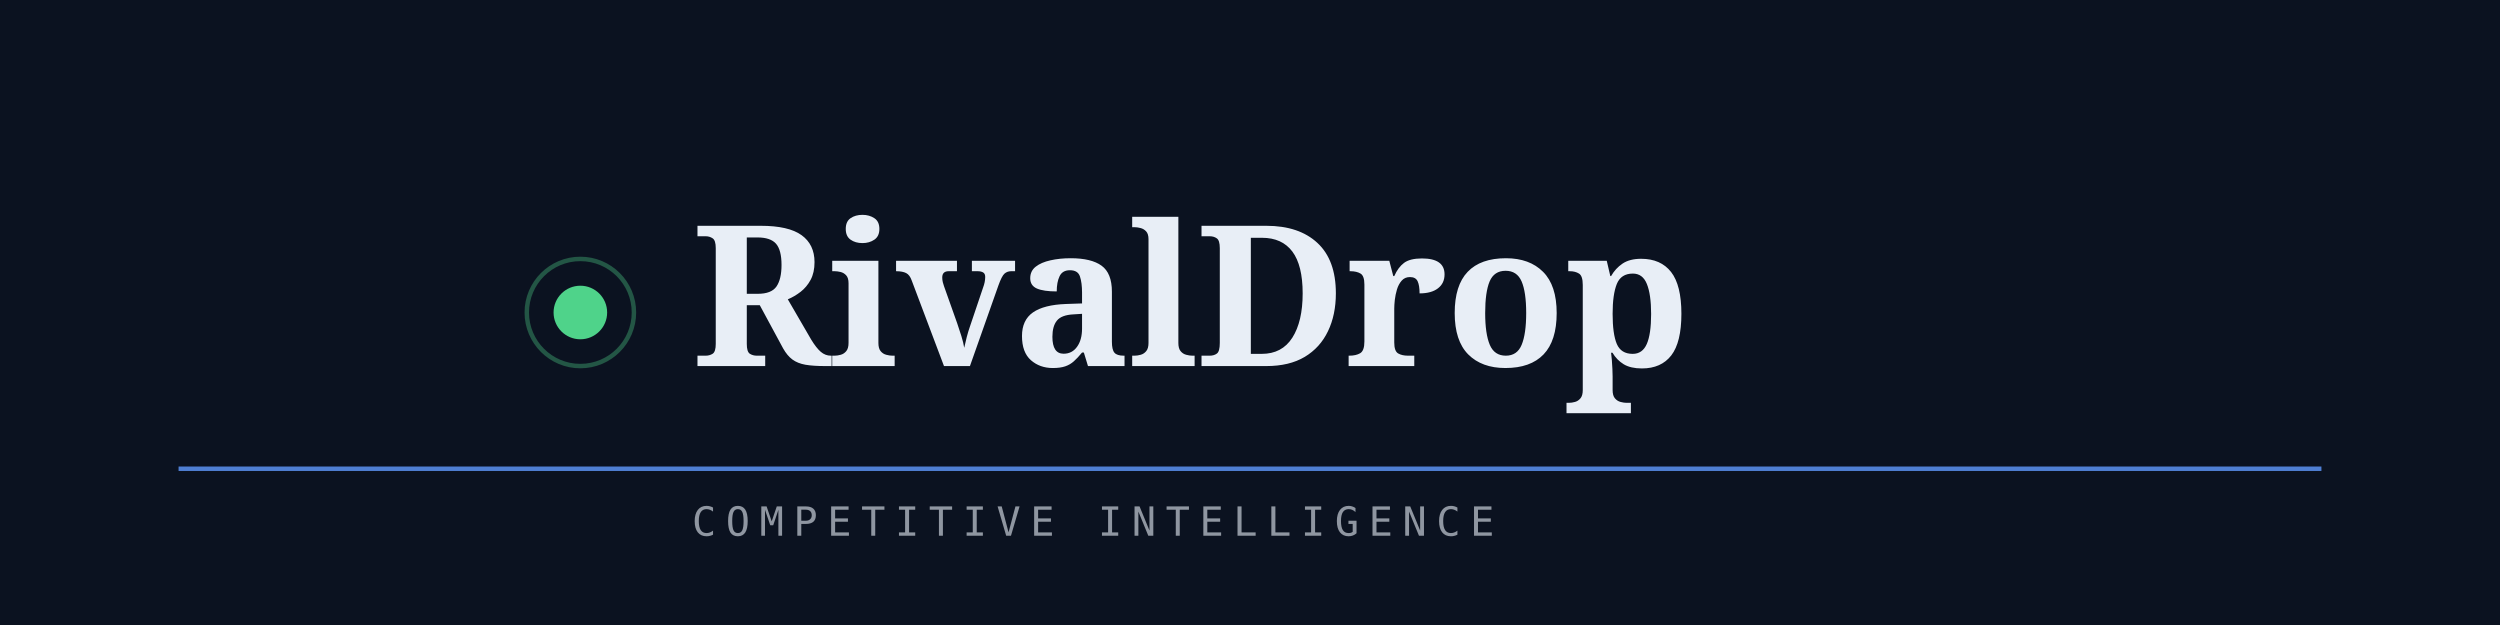
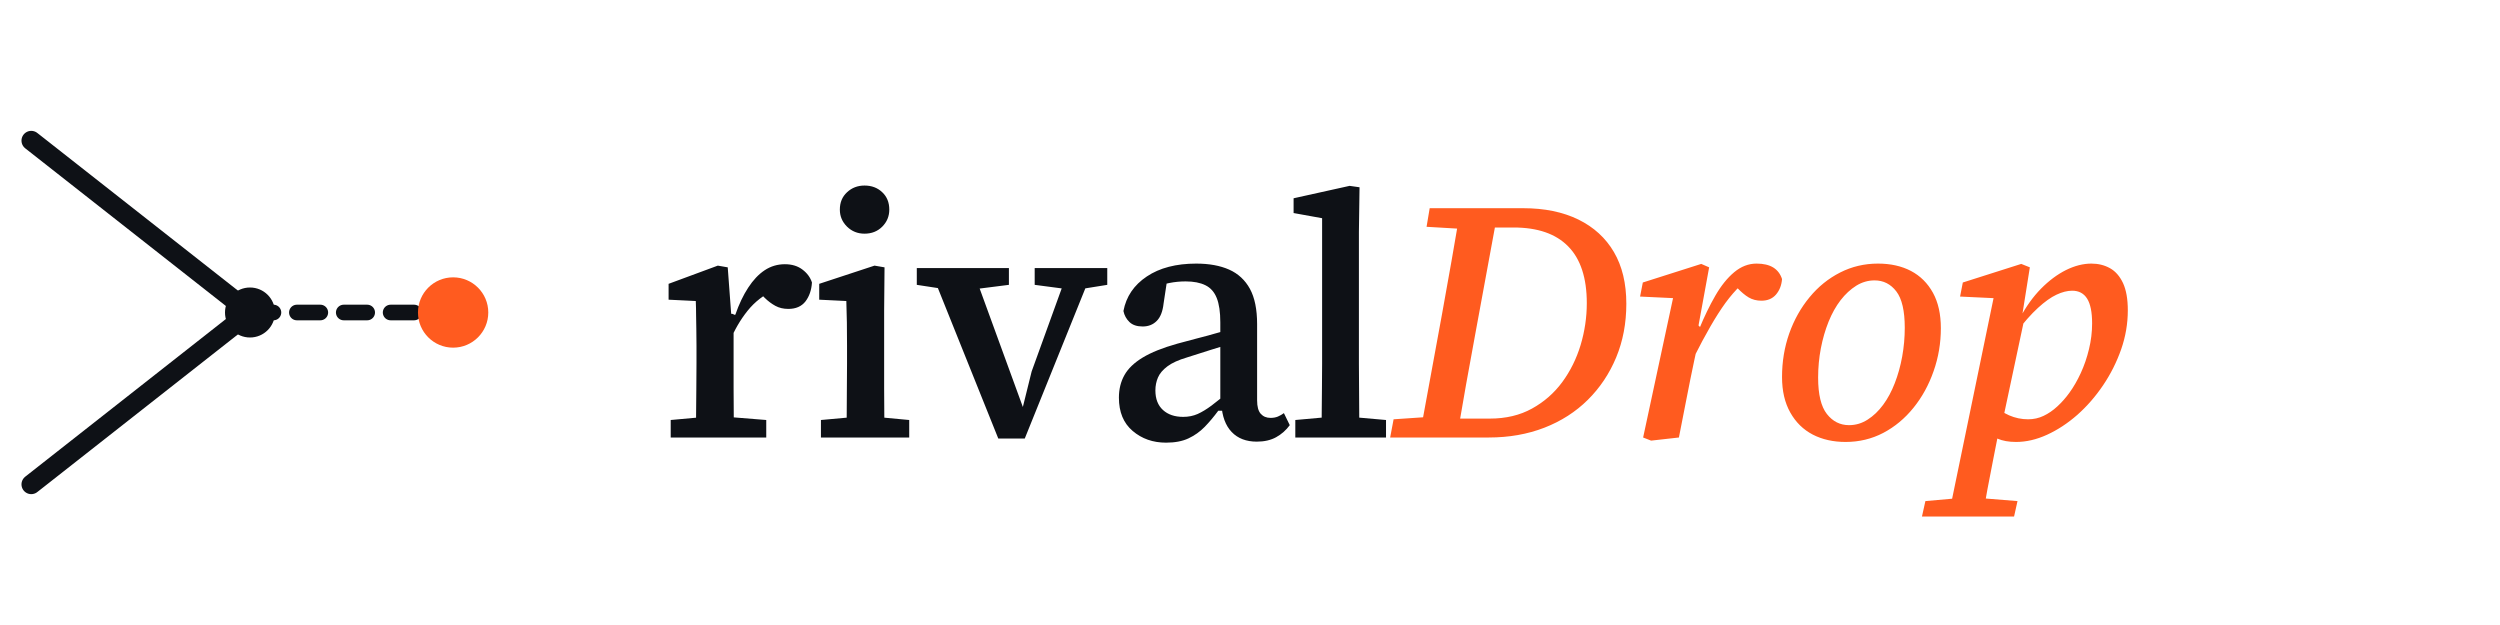
- <svg xmlns="http://www.w3.org/2000/svg" viewBox="0 0 560 140" width="560" height="140" role="img" aria-label="RivalDrop">
-   <style>
-     .night   { fill: #0B1220; }
-     .chalk   { fill: #E8EEF6; }
-     .signal  { fill: #4FD38A; }
-     .radar   { stroke: #4F7FD3; stroke-width: 1; }
-     .display { font-family: "Source Serif 4", "Fraunces", Georgia, serif; font-weight: 700; }
-     .mono    { font-family: "JetBrains Mono", ui-monospace, monospace; font-weight: 500; letter-spacing: 0.24em; }
-   </style>
-   <rect class="night" width="560" height="140" />
-   <line class="radar" x1="40" y1="105" x2="520" y2="105" />
-   <circle class="signal" cx="130" cy="70" r="6" />
-   <circle cx="130" cy="70" r="12" fill="none" stroke="#4FD38A" stroke-width="1" opacity="0.35" />
-   <text class="display chalk" x="155" y="82" font-size="44" letter-spacing="-0.01em">RivalDrop</text>
-   <text class="mono chalk" x="155" y="120" font-size="9" opacity="0.6">COMPETITIVE  INTELLIGENCE</text>
+ <svg xmlns="http://www.w3.org/2000/svg" viewBox="0 0 320 80" role="img" aria-label="rivalDrop">
+   <g transform="translate(0,8)">
+     <line x1="4" y1="10" x2="32" y2="32" stroke="#0E1116" stroke-width="2.5" stroke-linecap="round" />
+     <line x1="4" y1="54" x2="32" y2="32" stroke="#0E1116" stroke-width="2.5" stroke-linecap="round" />
+     <line x1="32" y1="32" x2="60" y2="32" stroke="#0E1116" stroke-width="2" stroke-linecap="round" stroke-dasharray="3 3" />
+     <circle cx="32" cy="32" r="3.2" fill="#0E1116" />
+     <circle cx="58" cy="32" r="4.5" fill="#FF5B1F" />
+   </g>
+   <g aria-hidden="true">
+     <path fill="#0E1116" d="M98.08 56L85.85 56L85.85 53.76L90.69 53.32L92.62 53.32L98.08 53.76L98.08 56ZM93.94 56L89.06 56Q89.10 54.68 89.10 53.05Q89.10 51.42 89.13 49.71Q89.15 47.99 89.15 46.54L89.15 46.54L89.15 44.21Q89.15 43.06 89.13 42.14Q89.10 41.22 89.10 40.34Q89.10 39.46 89.06 38.53L89.06 38.53L85.58 38.36L85.58 36.33L91.88 34L93.15 34.22L93.59 40.16L93.90 40.20L93.90 46.54Q93.90 47.99 93.90 49.71Q93.90 51.42 93.92 53.05Q93.94 54.68 93.94 56L93.94 56ZM93.42 43.68L93.42 43.68L93.02 40.29L94.12 40.29Q94.82 38.27 95.77 36.82Q96.72 35.36 97.88 34.59Q99.05 33.82 100.46 33.82L100.46 33.82Q101.82 33.82 102.72 34.51Q103.62 35.19 103.93 36.16L103.93 36.16Q103.84 37.61 103.10 38.58Q102.35 39.54 100.90 39.54L100.90 39.54Q99.97 39.54 99.25 39.15Q98.52 38.75 97.90 38.14L97.90 38.14L96.89 37.12L99.18 37.08Q97.07 38.05 95.68 39.79Q94.30 41.52 93.42 43.68Z M116.38 56L105.08 56L105.08 53.76L109.92 53.32L111.68 53.32L116.38 53.76L116.38 56ZM113.22 56L108.33 56Q108.38 54.68 108.38 53.05Q108.38 51.42 108.40 49.71Q108.42 47.99 108.42 46.54L108.42 46.54L108.42 44.25Q108.42 42.62 108.40 41.28Q108.38 39.94 108.33 38.53L108.33 38.53L104.86 38.36L104.86 36.33L111.94 34L113.22 34.22L113.17 39.76L113.17 46.54Q113.17 47.99 113.17 49.71Q113.17 51.42 113.19 53.05Q113.22 54.68 113.22 56L113.22 56ZM110.66 29.91L110.66 29.91Q109.34 29.91 108.42 29.01Q107.50 28.10 107.50 26.83L107.50 26.83Q107.50 25.46 108.42 24.61Q109.34 23.75 110.66 23.75L110.66 23.75Q112.03 23.75 112.93 24.61Q113.83 25.46 113.83 26.83L113.83 26.83Q113.83 28.10 112.93 29.01Q112.03 29.91 110.66 29.91Z M131.17 56.13L127.78 56.13L119.02 34.31L124.44 34.31L131.08 52.52L130.82 52.52L132.05 47.55L136.84 34.31L139.97 34.31L131.17 56.13ZM121.40 37.08L117.35 36.46L117.35 34.31L129.14 34.31L129.14 36.46L124.26 37.08L121.40 37.08ZM136.84 37.04L132.44 36.46L132.44 34.31L141.73 34.31L141.73 36.46L138.12 37.04L136.84 37.04Z M149.25 56.66L149.25 56.66Q146.74 56.66 144.98 55.16Q143.22 53.67 143.22 50.90L143.22 50.90Q143.22 49.27 143.93 48.01Q144.63 46.76 146.26 45.77Q147.89 44.78 150.70 43.99L150.70 43.99Q151.94 43.64 153.17 43.33Q154.40 43.02 155.61 42.67Q156.82 42.32 158.05 42.01L158.05 42.01L158.05 43.86Q156.51 44.30 154.99 44.78Q153.48 45.26 151.94 45.75L151.94 45.75Q150.31 46.23 149.43 46.89Q148.55 47.55 148.22 48.32Q147.89 49.09 147.89 49.97L147.89 49.97Q147.89 51.60 148.86 52.48Q149.82 53.36 151.45 53.36L151.45 53.36Q152.46 53.36 153.30 52.99Q154.14 52.61 155.08 51.91Q156.03 51.20 157.30 50.10L157.30 50.10L157.57 52.57L155.94 52.57Q155.10 53.71 154.20 54.64Q153.30 55.56 152.13 56.11Q150.97 56.66 149.25 56.66ZM160.87 56.53L160.87 56.53Q158.84 56.53 157.66 55.30Q156.47 54.06 156.34 51.73L156.34 51.73L156.20 51.64L156.20 41.26Q156.20 39.28 155.74 38.14Q155.28 36.99 154.29 36.51Q153.30 36.02 151.76 36.02L151.76 36.02Q150.70 36.02 149.69 36.22Q148.68 36.42 147.62 36.86L147.62 36.86L149.52 35.01L148.94 38.84Q148.77 40.38 148.06 41.08Q147.36 41.79 146.26 41.79L146.26 41.79Q145.16 41.79 144.57 41.22Q143.97 40.64 143.80 39.81L143.80 39.81Q144.32 37.04 146.79 35.39Q149.25 33.74 153.12 33.74L153.12 33.74Q155.59 33.74 157.33 34.51Q159.06 35.28 159.99 36.97Q160.91 38.66 160.91 41.48L160.91 41.48L160.91 51.25Q160.91 52.44 161.37 52.96Q161.84 53.49 162.63 53.49L162.63 53.49Q163.16 53.49 163.57 53.32Q163.99 53.14 164.34 52.88L164.34 52.88L165.09 54.42Q164.39 55.38 163.35 55.96Q162.32 56.53 160.87 56.53Z M177.41 56L165.80 56L165.80 53.76L170.68 53.32L172.44 53.32L177.41 53.76L177.41 56ZM174.02 56L169.14 56Q169.18 54.42 169.18 52.83Q169.18 51.25 169.21 49.66Q169.23 48.08 169.23 46.54L169.23 46.54L169.23 27.93L165.58 27.27L165.58 25.38L172.75 23.79L174.02 23.97L173.94 29.69L173.94 46.54Q173.94 48.08 173.96 49.66Q173.98 51.25 173.98 52.83Q173.98 54.42 174.02 56L174.02 56Z" />
+     <path fill="#FF5B1F" d="M183.88 56L177.94 56L178.38 53.67L183.53 53.32L184.10 53.32L183.88 56ZM186.48 56L181.68 56L184.58 40.20Q185.20 36.82 185.79 33.43Q186.39 30.04 186.96 26.65L186.96 26.65L191.80 26.65L188.90 42.40Q188.28 45.79 187.66 49.20Q187.05 52.61 186.48 56L186.48 56ZM187.88 29.34L182.60 29.03L183.00 26.65L188.81 26.65L188.59 29.34L187.88 29.34ZM190.57 56L184.41 56L184.58 53.58L190.70 53.58Q193.78 53.58 196.09 52.30Q198.40 51.03 199.96 48.92Q201.52 46.80 202.32 44.16Q203.11 41.52 203.11 38.80L203.11 38.80Q203.11 33.96 200.73 31.54Q198.36 29.12 193.74 29.12L193.74 29.12L189.20 29.12L189.42 26.65L194.97 26.65Q199.06 26.65 202.03 28.10Q205.00 29.56 206.58 32.26Q208.17 34.97 208.17 38.88L208.17 38.88Q208.17 42.62 206.87 45.75Q205.57 48.87 203.24 51.18Q200.91 53.49 197.67 54.75Q194.44 56 190.57 56L190.57 56Z M216.79 45.79L216.79 45.79L216.53 42.10L217.50 42.10Q218.46 39.76 219.56 37.85Q220.66 35.94 221.98 34.84Q223.30 33.74 224.84 33.74L224.84 33.74Q226.16 33.74 226.98 34.24Q227.79 34.75 228.10 35.72L228.10 35.72Q228.01 36.90 227.33 37.70Q226.65 38.49 225.46 38.49L225.46 38.49Q224.54 38.49 223.83 38.07Q223.13 37.65 222.38 36.86L222.38 36.86L221.68 36.11L224.05 36.42L222.78 36.55Q221.81 37.48 220.86 38.77Q219.92 40.07 218.93 41.79Q217.94 43.50 216.79 45.79ZM211.34 56.40L210.32 56L214.42 36.90L215.43 38.22L209.93 37.96L210.28 36.16L217.76 33.78L218.77 34.22L217.41 41.66L217.76 42.01L216.88 46.06Q216.35 48.56 215.87 51.05Q215.38 53.54 214.90 56L214.90 56L211.34 56.40Z M236.24 56.57L236.24 56.57Q233.86 56.57 232.04 55.63Q230.21 54.68 229.16 52.81Q228.10 50.94 228.10 48.26L228.10 48.26Q228.10 45.31 229.02 42.69Q229.95 40.07 231.62 38.05Q233.29 36.02 235.54 34.88Q237.78 33.74 240.38 33.74L240.38 33.74Q242.80 33.74 244.60 34.68Q246.40 35.63 247.42 37.48Q248.43 39.32 248.43 42.01L248.43 42.01Q248.43 44.87 247.50 47.51Q246.58 50.15 244.93 52.19Q243.28 54.24 241.06 55.41Q238.84 56.57 236.24 56.57ZM236.68 54.42L236.68 54.42Q237.96 54.42 239.06 53.71Q240.16 53.01 241.04 51.82Q241.92 50.63 242.53 49.05Q243.15 47.46 243.48 45.64Q243.81 43.81 243.81 41.96L243.81 41.96Q243.81 38.71 242.73 37.30Q241.65 35.89 239.94 35.89L239.94 35.89Q238.70 35.89 237.60 36.57Q236.50 37.26 235.60 38.42Q234.70 39.59 234.06 41.17Q233.42 42.76 233.07 44.58Q232.72 46.41 232.72 48.34L232.72 48.34Q232.72 51.56 233.84 52.99Q234.96 54.42 236.68 54.42Z M257.80 66.12L246.01 66.12L246.45 64.14L251.38 63.70L252.78 63.70L258.24 64.14L257.80 66.12ZM253.80 66.12L249.40 66.12L255.38 37.17L256.39 38.22L250.89 37.96L251.24 36.16L258.72 33.78L259.82 34.22L258.86 40.25L259.21 40.38L256.26 54.24L255.95 54.64Q255.51 56.88 255.12 58.86Q254.72 60.84 254.39 62.64Q254.06 64.45 253.80 66.12L253.80 66.12ZM258.06 56.57L258.06 56.57Q256.66 56.57 255.69 56.15Q254.72 55.74 253.84 54.94L253.84 54.94L255.03 51.64Q256.00 52.66 257.16 53.16Q258.33 53.67 259.60 53.67L259.60 53.67Q260.66 53.67 261.58 53.23Q262.51 52.79 263.34 52.02Q264.18 51.25 264.88 50.28L264.88 50.28Q265.68 49.18 266.34 47.75Q267.00 46.32 267.39 44.69Q267.79 43.06 267.79 41.39L267.79 41.39Q267.79 39.24 267.15 38.22Q266.51 37.21 265.24 37.21L265.24 37.21Q264.31 37.21 263.23 37.72Q262.16 38.22 260.86 39.41Q259.56 40.60 258.02 42.62L258.02 42.62L257.76 40.64L258.59 40.64Q259.74 38.49 261.25 36.95Q262.77 35.41 264.44 34.57Q266.12 33.74 267.70 33.74L267.70 33.74Q269.02 33.74 270.08 34.33Q271.13 34.92 271.75 36.24Q272.36 37.56 272.36 39.72L272.36 39.72Q272.36 42.27 271.51 44.71Q270.65 47.16 269.20 49.31Q267.74 51.47 265.90 53.10Q264.05 54.72 262.02 55.65Q260 56.57 258.06 56.57Z" />
+   </g>
</svg>
